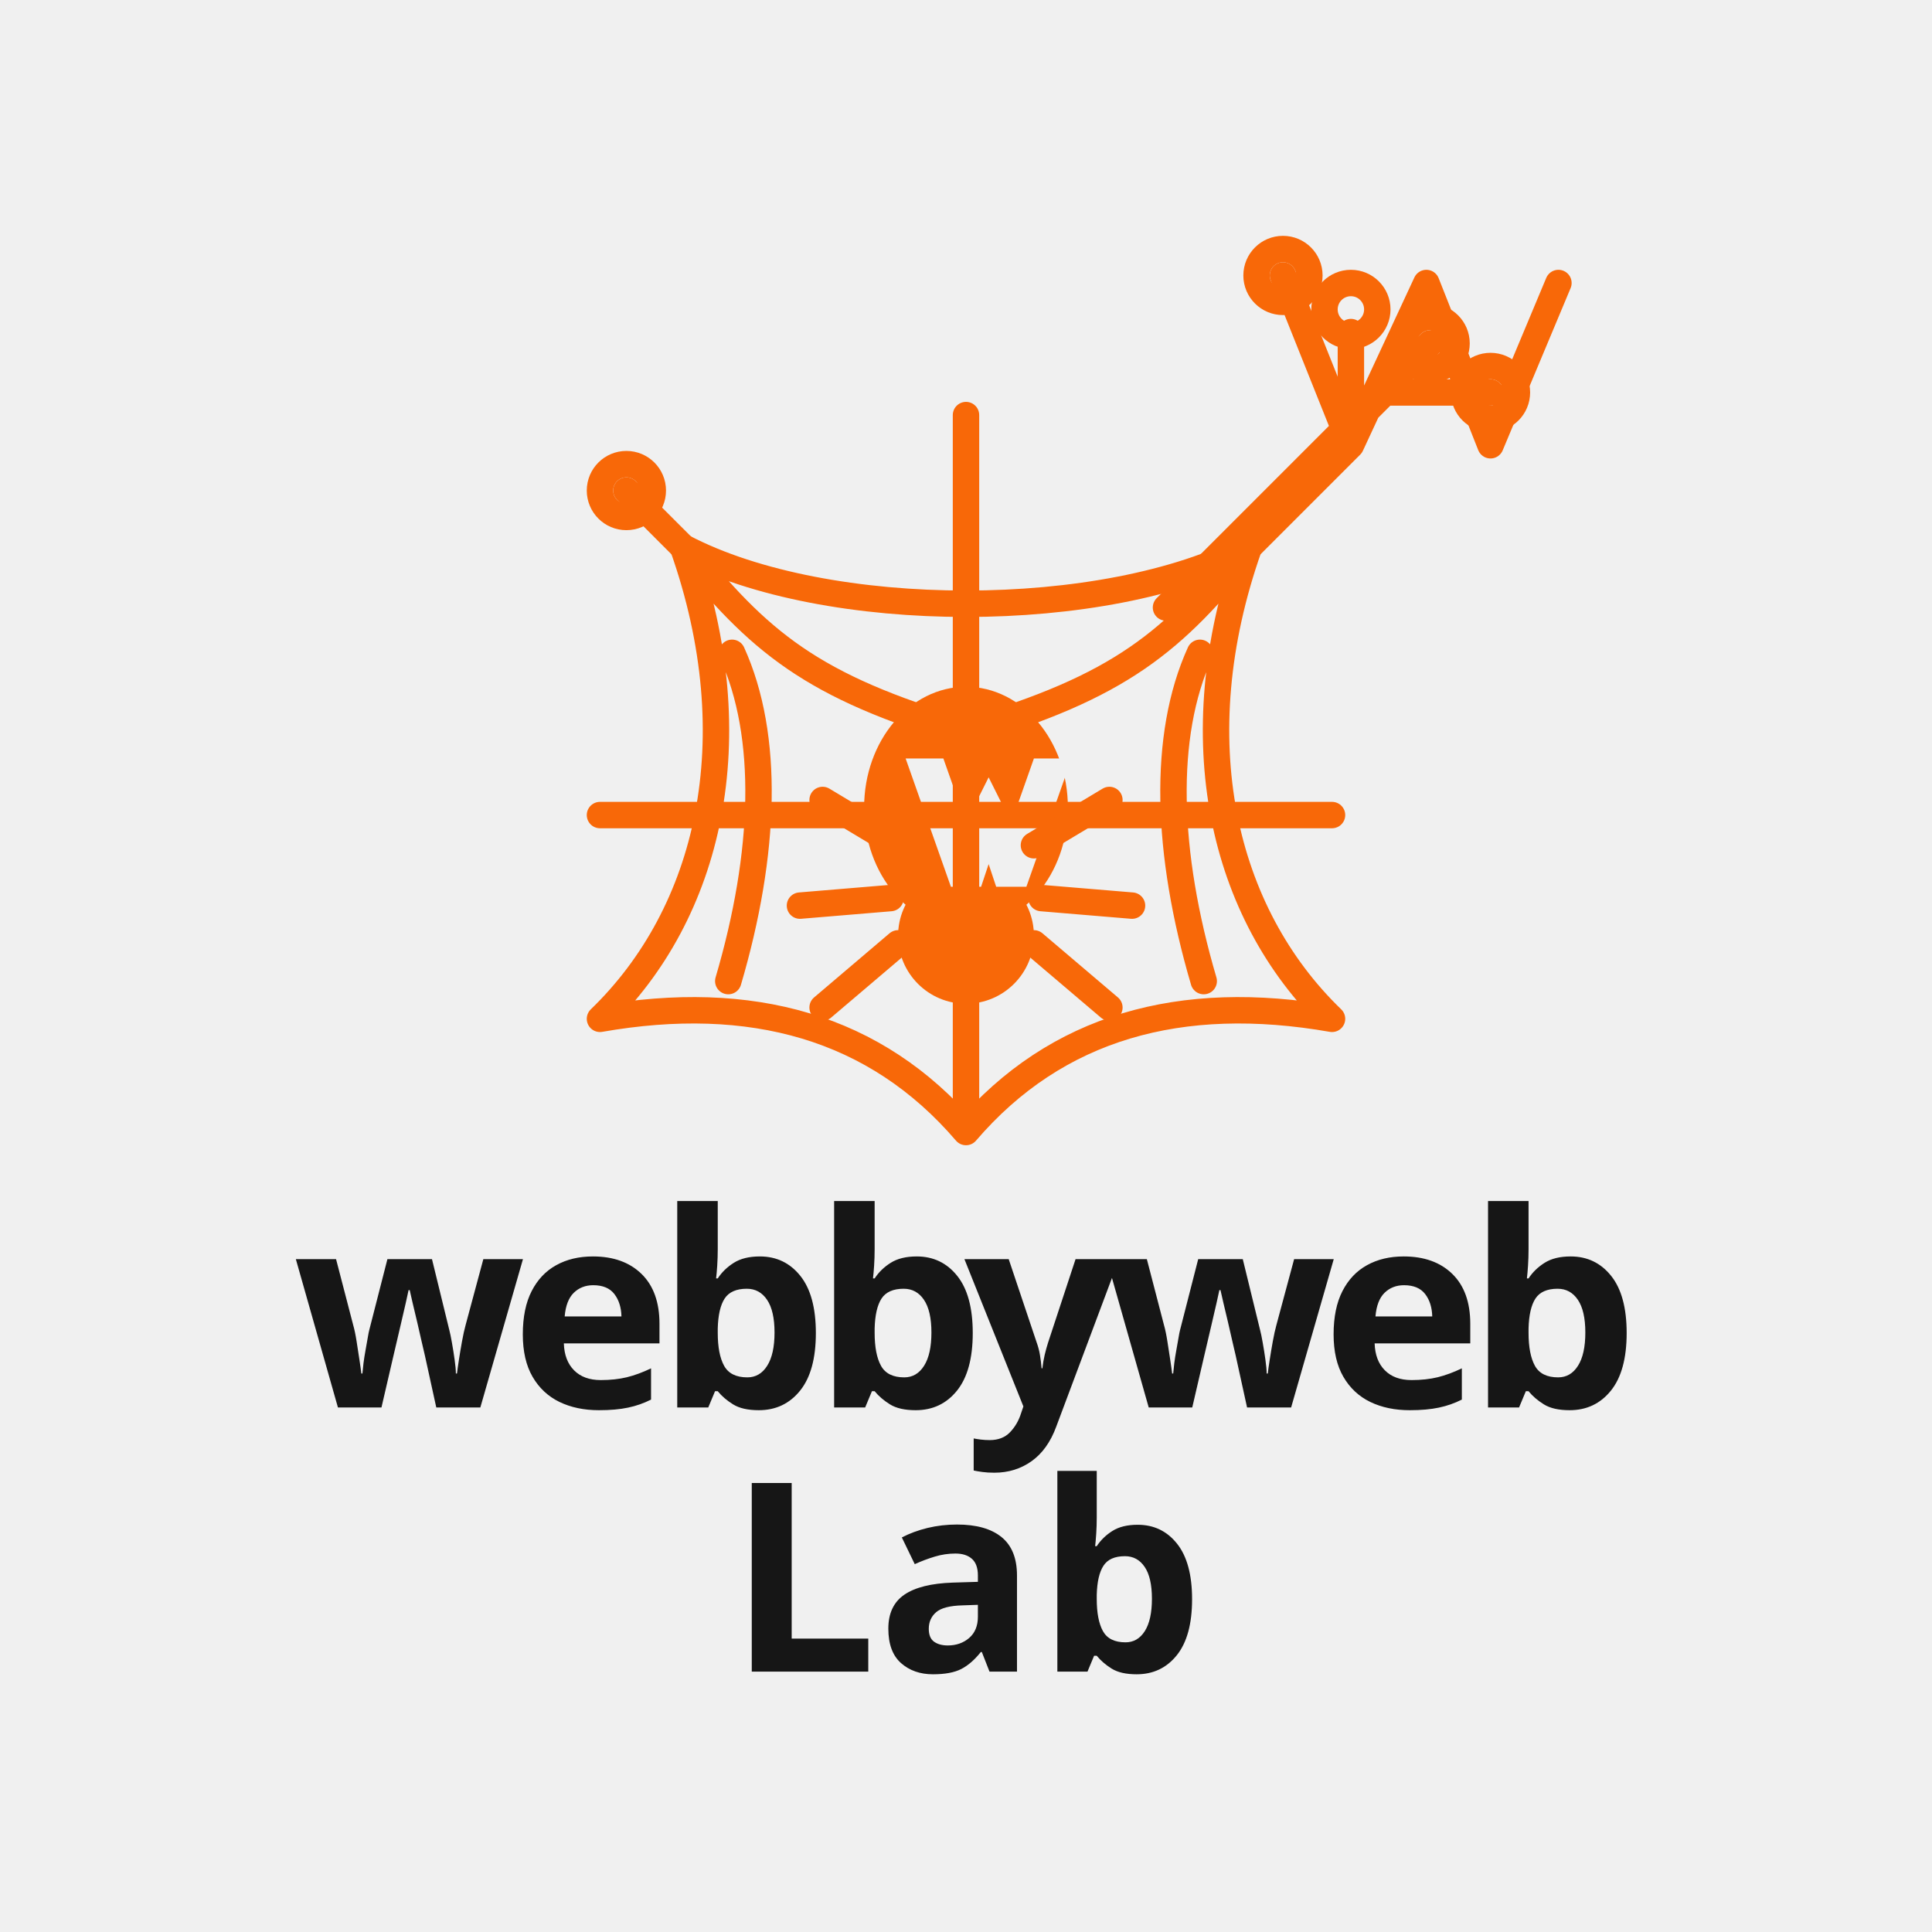
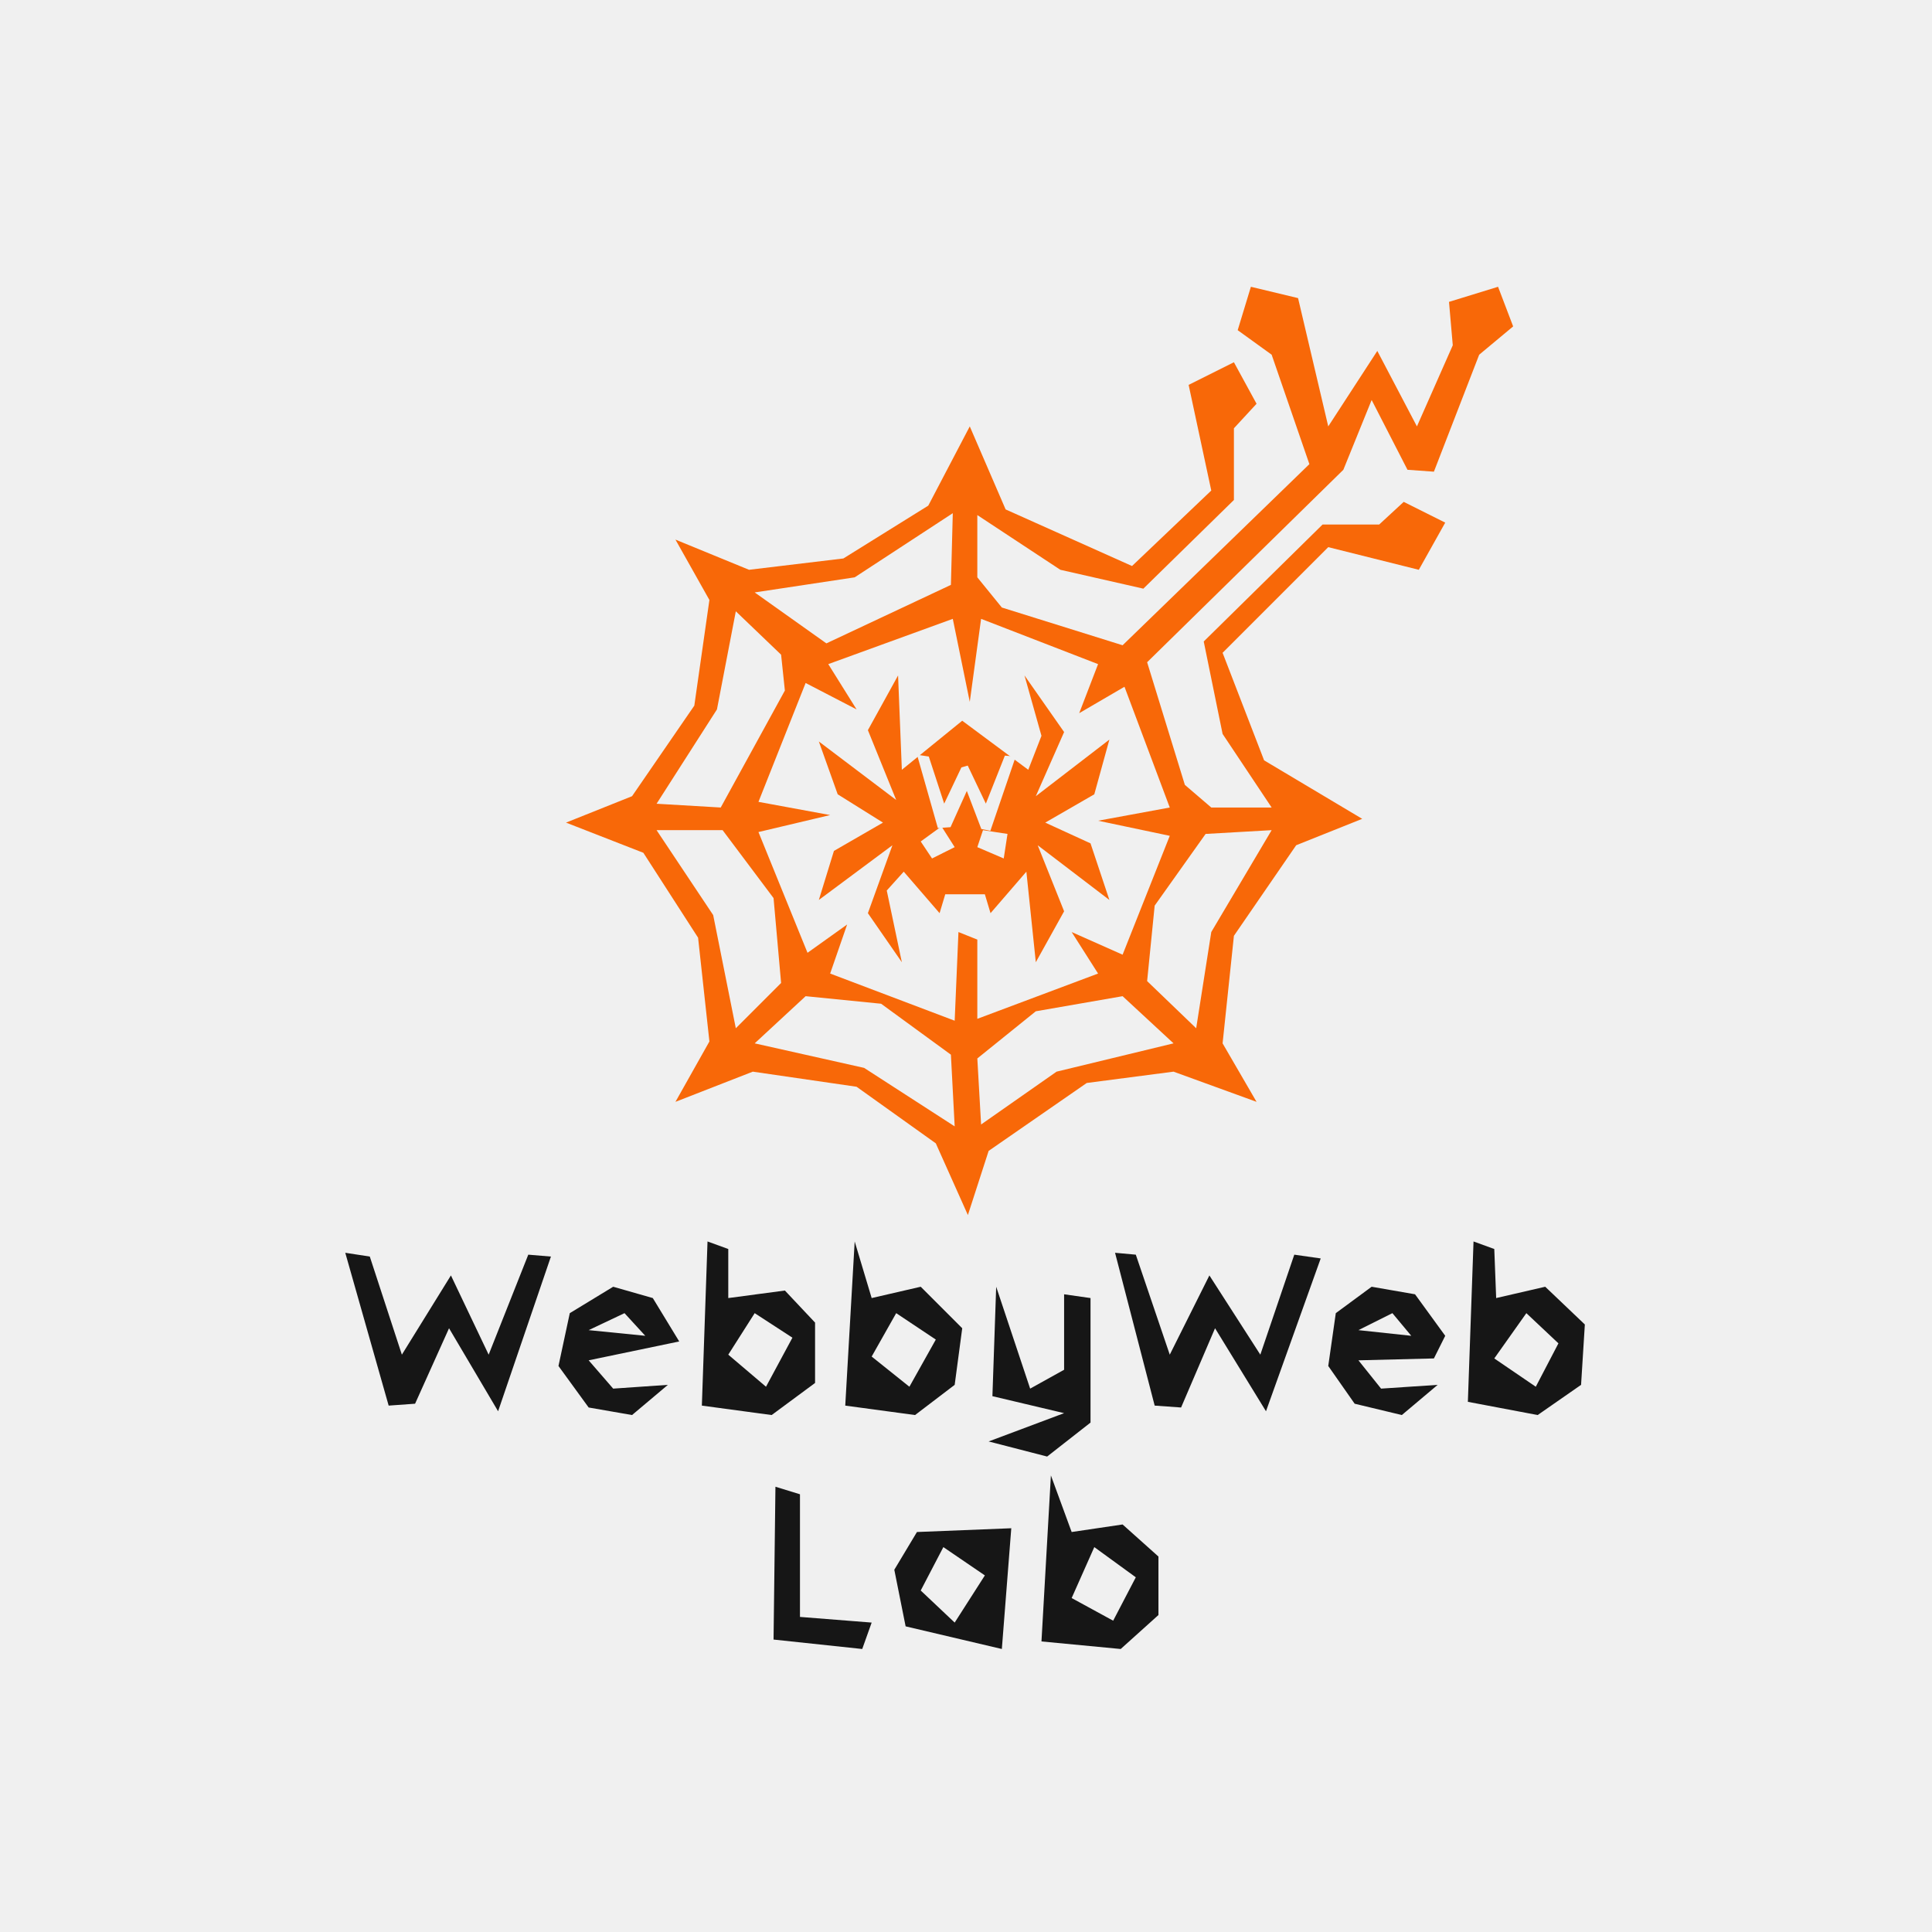
- <svg xmlns="http://www.w3.org/2000/svg" viewBox="0 0 512 512" role="img" aria-labelledby="title desc">
-   <style>.word{fill:#161616}@media(prefers-color-scheme:dark){.word{fill:#f5f5f5}}</style>
+ <svg xmlns="http://www.w3.org/2000/svg" viewBox="0 0 1024 1024">
  <defs>
+     <path id="glyph-w" d="M264,748L254,746L238,704L220,744L206,745L183,664L196,666L213,718L232,678L239,676L259,718L280,665L292,666L264,748Z" />
    <mask id="cut">
-       <rect width="512" height="512" fill="white" />
-       <path d="M240 201h10l6 17 6-12 6 12 6-17h10l-12 34h-8l-2-6-2 6h-8z" fill="black" />
+       <path fill="#fff" d="M0 0h1024v1024H0z" />
+       <use href="#glyph-w" transform="translate(398.2 81.3) scale(.48)" />
    </mask>
+     <symbol id="logo" viewBox="0 0 1024 1024">
+       <path fill="#f86808" fill-rule="evenodd" mask="url(#cut)" d="M513,644L496,606L454,576L399,568L358,584L376,552L370,497L341,452L300,436L335,422L368,374L376,318L358,286L397,302L447,296L492,268L514,226L533,270L600,300L642,260L630,204L654,192L666,214L654,227L654,265L606,312L562,302L518,273L518,306L531,322L595,342L694,246L674,188L656,175L663,152L688,158L704,226L730,186L751,226L770,183L768,160L794,152L802,173L784,188L760,250L746,249L727,212L712,249L608,351L628,416L642,428L674,428L648,389L638,340L701,278L731,278L744,266L766,277L752,302L704,290L648,346L670,403L722,434L687,448L654,496L648,553L666,584L622,568L576,574L524,610L513,644ZM438,341L504,310L505,272L453,306L400,314L438,341ZM382,428L416,366L414,347L390,324L380,376L348,426L382,428ZM506,541L508,494L518,498L518,540L582,516L568,494L595,506L620,443L582,435L620,428L596,364L572,378L582,352L520,328L514,372L505,328L439,352L454,376L427,362L402,425L440,432L402,441L428,505L449,490L440,516L506,541ZM549,510L544,462L525,484L522,474L501,474L498,484L479,462L470,472L478,510L460,484L473,448L434,477L442,451L468,436L444,421L434,393L475,424L460,387L476,358L478,408L510,382L545,408L552,390L543,358L564,388L549,422L588,392L580,421L554,436L578,447L588,477L550,448L564,483L549,510ZM494,455L506,449L499,438L488,446L494,455ZM532,455L534,442L521,440L518,449L532,455ZM390,545L414,521L410,476L383,440L348,440L378,485L390,545ZM634,545L642,494L674,440L639,442L612,480L608,520L634,545ZM506,597L504,559L467,532L427,528L400,553L458,566L506,597ZM520,596L560,568L622,553L595,528L549,536L518,561L520,596Z" />
+       <path fill="currentColor" fill-rule="evenodd" d="M409,750L372,745L375,658L386,662L386,688L416,684L432,701L432,733L409,750ZM485,750L448,745L453,658L462,688L488,682L510,704L506,734L485,750ZM815,750L778,743L781,658L792,662L793,688L819,682L840,702L838,734L815,750ZM264,748L238,704L220,744L206,745L183,664L196,666L213,718L239,676L259,718L280,665L292,666L264,748ZM671,748L644,704L626,746L612,745L591,664L602,665L620,718L641,676L668,718L686,665L700,667L671,748ZM335,750L312,746L296,724L302,696L325,682L346,688L360,711L312,721L325,736L354,734L335,750ZM743,750L718,744L704,724L708,696L727,682L750,686L766,708L760,720L720,721L732,736L762,734L743,750ZM555,772L524,764L564,749L526,740L528,682L546,736L564,726L564,686L578,688L578,754L555,772ZM342,708L331,696L312,705L342,708ZM406,735L420,709L400,696L386,718L406,735ZM482,735L496,710L475,696L462,719L482,735ZM748,708L738,696L720,705L748,708ZM814,735L826,712L809,696L792,720L814,735ZM594,874L552,870L557,782L568,812L595,808L614,825L614,856L594,874ZM457,874L410,869L411,788L424,792L424,857L462,860L457,874ZM531,874L480,862L474,832L486,812L536,810L531,874ZM506,860L522,835L500,820L488,843L506,860ZM590,859L602,836L580,820L568,847L590,859Z" />
+     </symbol>
  </defs>
-   <g fill="none" stroke="#f86808" stroke-width="7" stroke-linecap="round" stroke-linejoin="round">
-     <path d="M256 110v190M181 145c38 20 112 20 150 0M181 145c20 25 34 37 75 49 41-12 55-24 75-49M181 145c18 51 7 97-22 125 40-7 73 2 97 30 24-28 57-37 97-30-29-28-40-74-22-125M159 216h194M194 173c10 22 9 53-1 87M318 173c-10 22-9 53 1 87" />
-     <path d="M181 145l-15-15M331 145l27-27v-30M309 161l70-70M335 136l32-32h28M358 118l-18-45M358 118l20-43 17 43 18-43" />
-     <circle cx="166" cy="130" r="7" />
-     <circle cx="358" cy="82" r="7" />
-     <circle cx="379" cy="91" r="7" />
-     <circle cx="395" cy="104" r="7" />
-     <circle cx="340" cy="73" r="7" />
-   </g>
-   <g fill="#f86808" mask="url(#cut)">
-     <ellipse cx="256" cy="214" rx="27" ry="32" />
-     <circle cx="256" cy="248" r="18" />
-   </g>
-   <g fill="none" stroke="#f86808" stroke-width="7" stroke-linecap="round">
-     <path d="M238 224l-20-12M236 238l-24 2M238 250l-20 17M274 224l20-12M276 238l24 2M274 250l20 17" />
-   </g>
-   <text x="256" y="373" text-anchor="middle" class="word" font-family="Century Gothic,Futura,Montserrat,sans-serif" font-size="72" font-weight="700" letter-spacing="-4">webbyweb</text>
-   <text x="256" y="443" text-anchor="middle" class="word" font-family="Century Gothic,Futura,Montserrat,sans-serif" font-size="70" font-weight="700">Lab</text>
+   <style>.v{color:#161616}@media(prefers-color-scheme:dark){.v{color:#f5f5f5}}</style>
+   <use class="v" href="#logo" />
</svg>
